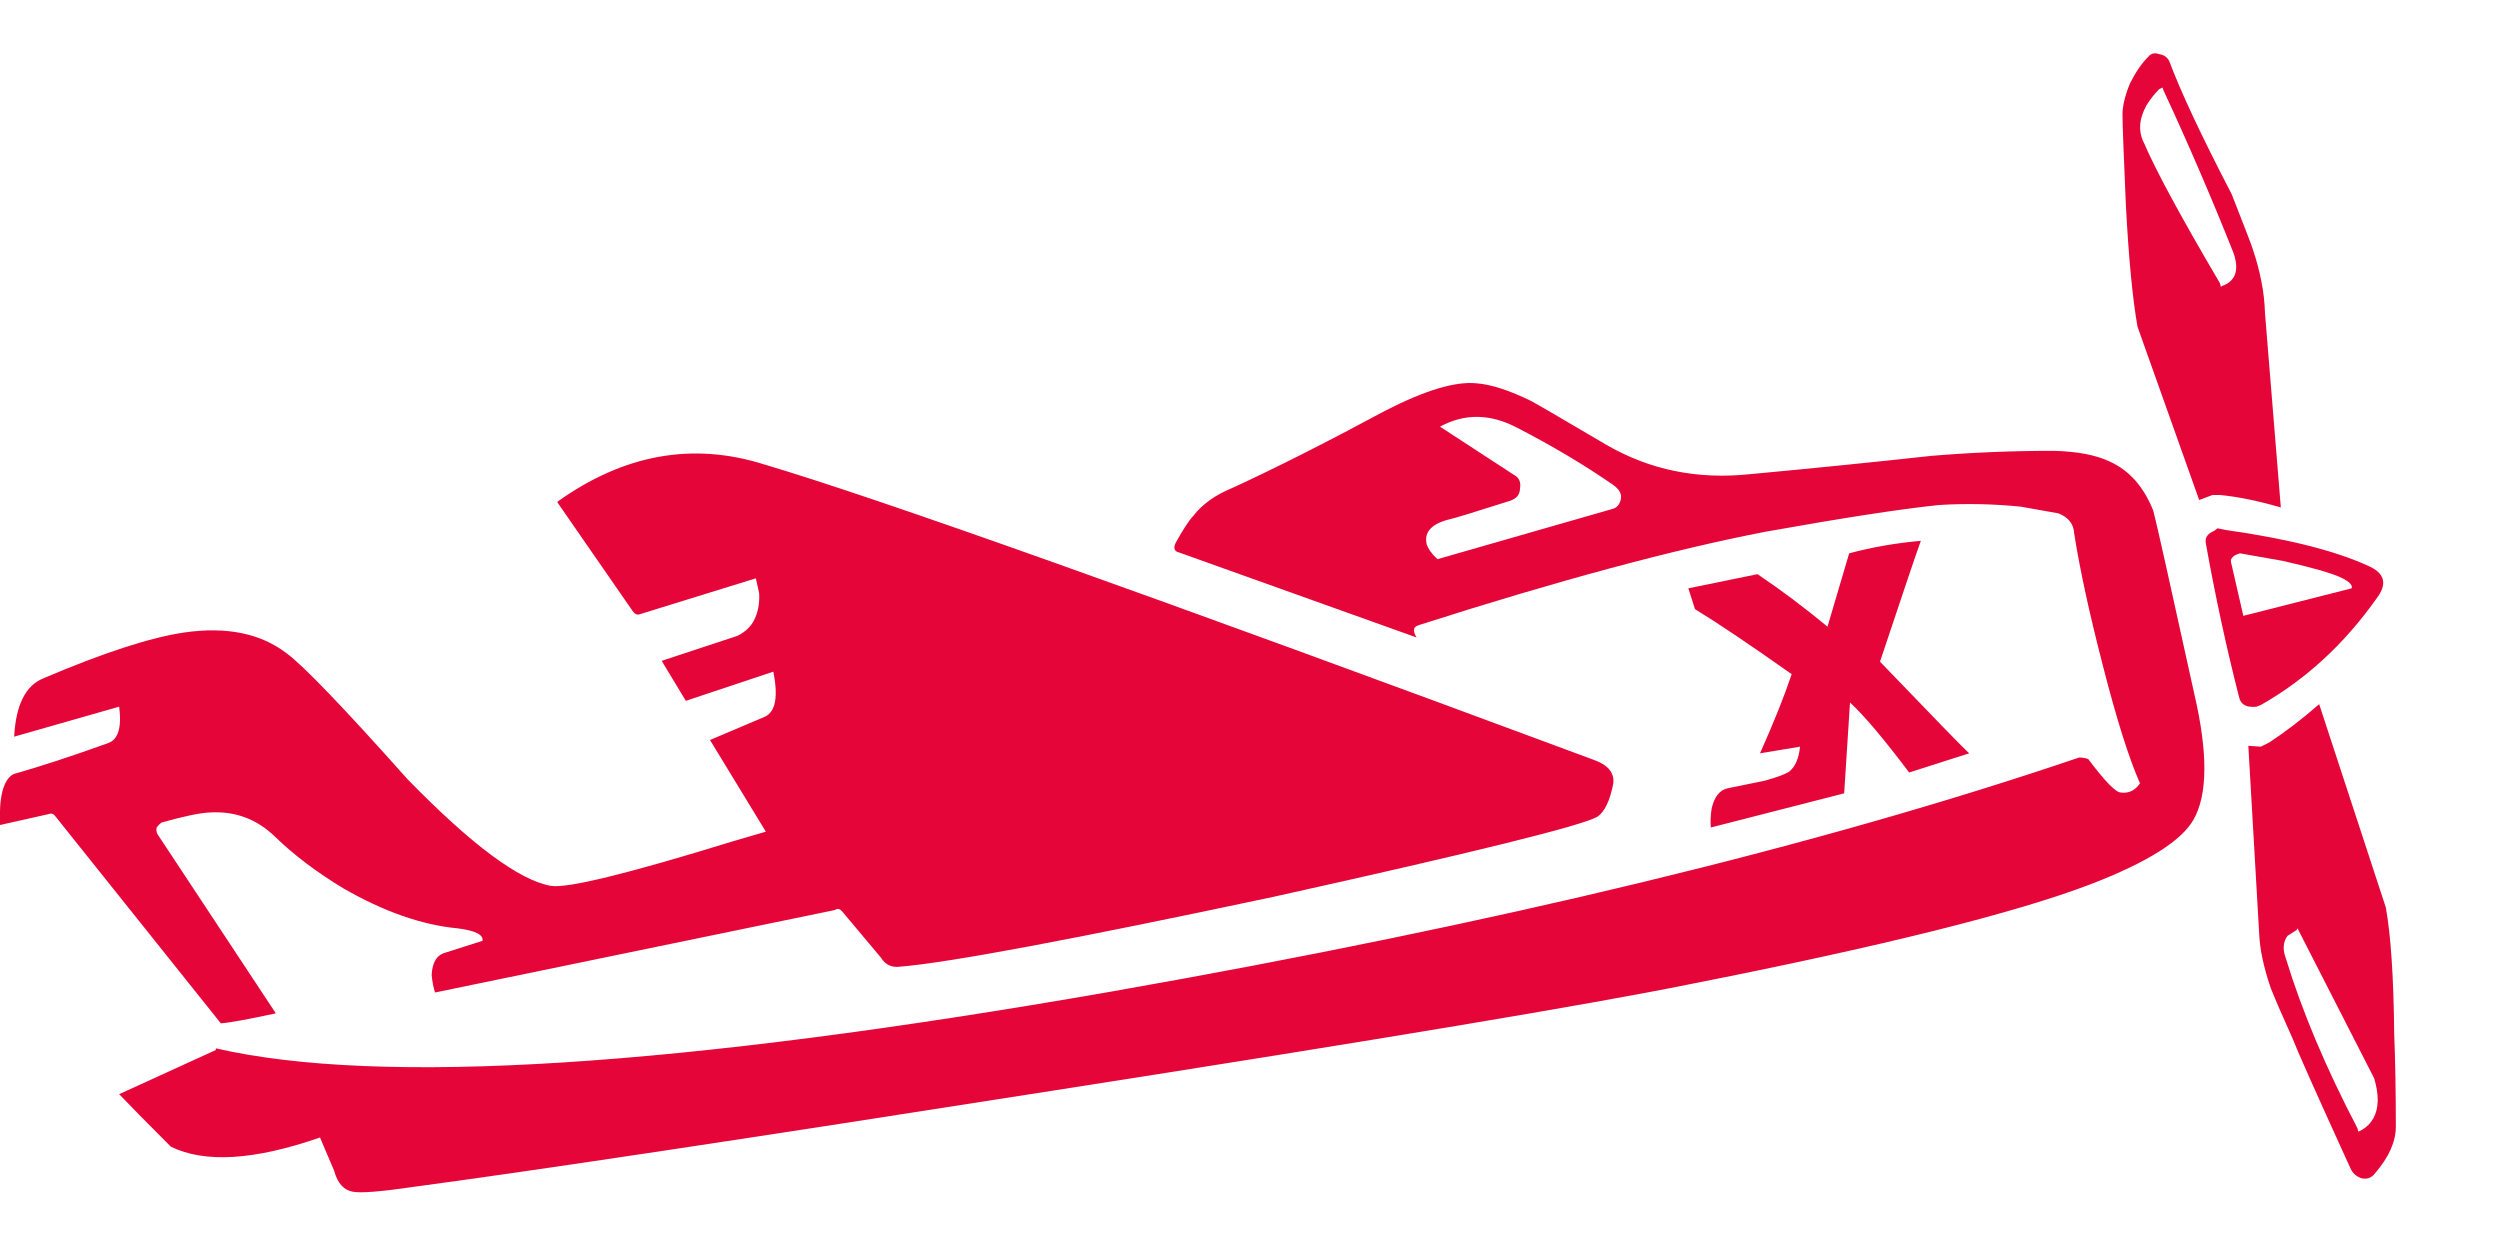
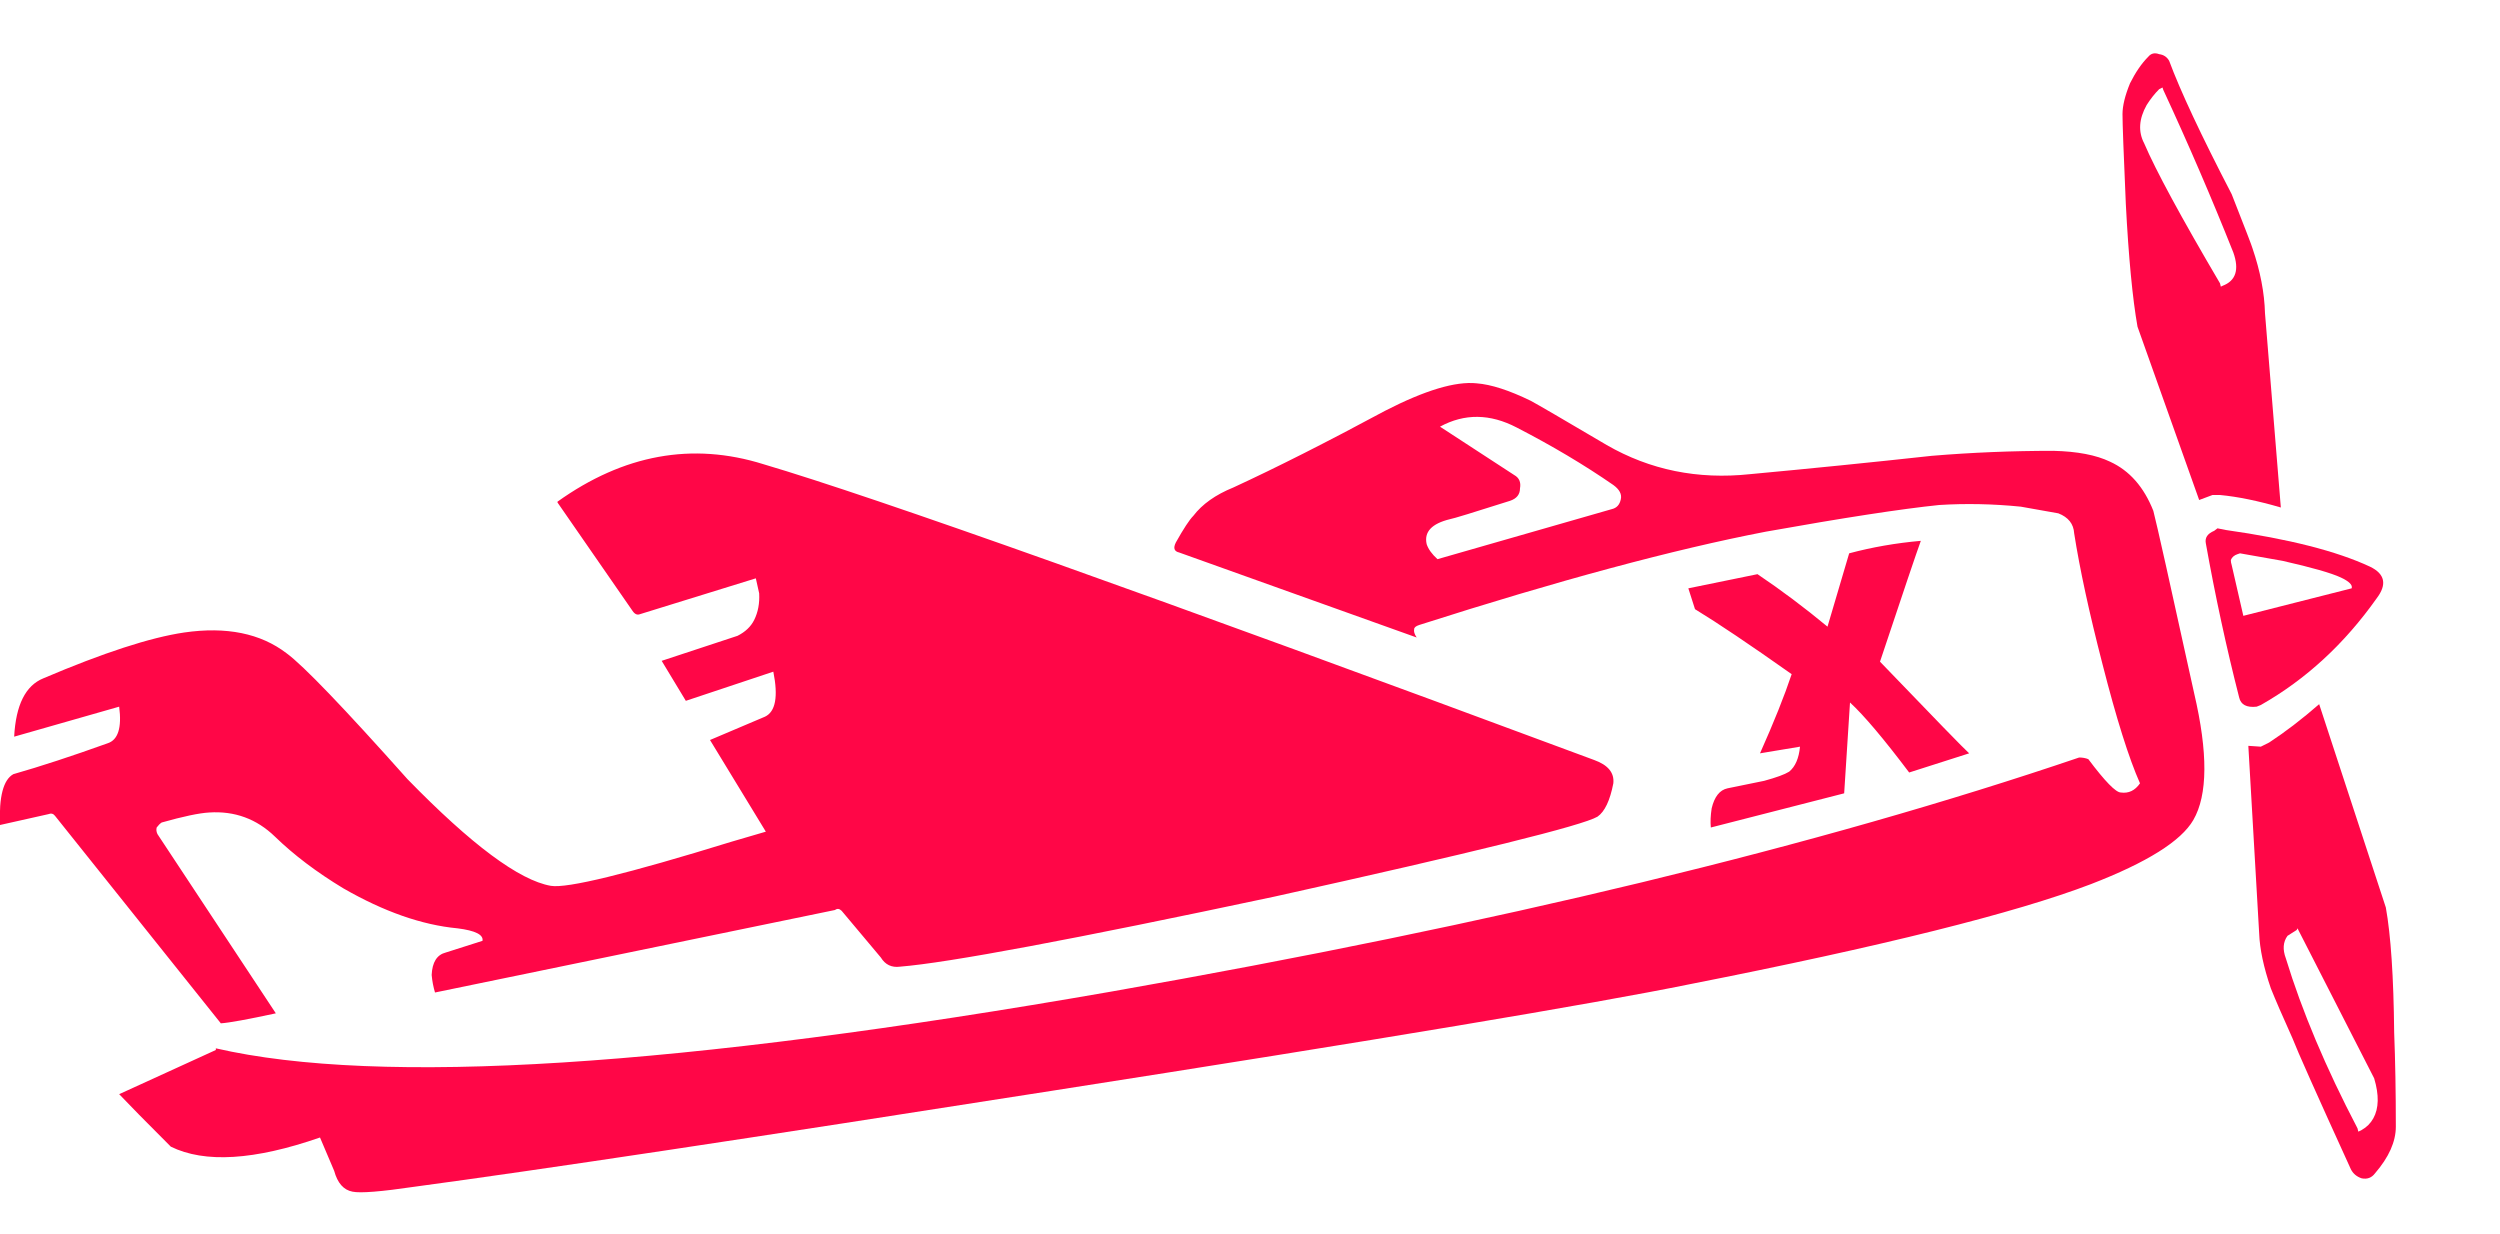
<svg xmlns="http://www.w3.org/2000/svg" xmlns:xlink="http://www.w3.org/1999/xlink" version="1.1" preserveAspectRatio="none" x="0px" y="0px" width="150px" height="74px" viewBox="0 0 150 74">
  <defs>
    <g id="Symbol_6_0_Layer0_0_FILL">
-       <path fill="#E50539" stroke="none" d=" M 133.05 28.5 L 132.85 28.65 Q 132.25 28.9 132.35 29.4 133.2 34.15 134.35 38.65 134.5 39.3 135.4 39.2 L 135.65 39.1 Q 139.7 36.8 142.6 32.7 143.55 31.45 142.2 30.8 139.2 29.4 133.55 28.6 L 133.05 28.5 M 133.9 30.7 Q 133.85 30.55 133.85 30.4 133.95 30.15 134.25 30.05 L 134.4 30 136.95 30.45 Q 139.6 31.05 140.45 31.45 141.2 31.8 141.1 32.1 L 134.6 33.75 133.9 30.7 M 139.15 39.05 Q 137.6 40.4 136.15 41.35 L 135.65 41.6 134.9 41.55 135.55 52.8 Q 135.6 54.2 136.25 56.1 136.65 57.1 137.55 59.1 137.95 60.15 141.05 66.95 141.25 67.35 141.7 67.5 142.2 67.6 142.5 67.2 143.75 65.75 143.75 64.4 143.75 61.3 143.65 58.75 143.6 53.75 143.15 51.25 L 139.15 39.05 M 142.45 61.5 Q 142.9 63 142.4 63.9 142.15 64.35 141.7 64.6 L 141.5 64.7 141.45 64.5 Q 138.6 59.05 137.15 54.3 136.85 53.5 137.25 52.95 L 137.8 52.6 137.85 52.5 142.45 61.5 M 135.15 11.7 Q 135.1 11.5 133.9 8.45 131.15 3.15 130.15 0.45 129.95 0.1 129.55 0.05 129.15 -0.1 128.9 0.2 128.3 0.8 127.8 1.8 127.35 2.9 127.35 3.65 127.35 4.5 127.55 9.05 127.8 13.85 128.25 16.4 L 131.95 26.8 132.75 26.5 133.2 26.5 Q 134.8 26.65 136.85 27.25 L 135.9 15.6 Q 135.85 13.75 135.15 11.7 M 129.75 2.05 L 129.8 2.2 Q 132.05 7.05 134 11.95 134.55 13.5 133.35 13.95 L 133.25 14 133.2 13.8 Q 129.7 7.85 128.65 5.4 128.1 4.35 128.8 3.1 129.15 2.55 129.55 2.15 L 129.75 2.05 Z" />
+       <path fill="#ff0647" stroke="none" d=" M 133.05 28.5 L 132.85 28.65 Q 132.25 28.9 132.35 29.4 133.2 34.15 134.35 38.65 134.5 39.3 135.4 39.2 L 135.65 39.1 Q 139.7 36.8 142.6 32.7 143.55 31.45 142.2 30.8 139.2 29.4 133.55 28.6 L 133.05 28.5 M 133.9 30.7 Q 133.85 30.55 133.85 30.4 133.95 30.15 134.25 30.05 L 134.4 30 136.95 30.45 Q 139.6 31.05 140.45 31.45 141.2 31.8 141.1 32.1 L 134.6 33.75 133.9 30.7 M 139.15 39.05 Q 137.6 40.4 136.15 41.35 L 135.65 41.6 134.9 41.55 135.55 52.8 Q 135.6 54.2 136.25 56.1 136.65 57.1 137.55 59.1 137.95 60.15 141.05 66.95 141.25 67.35 141.7 67.5 142.2 67.6 142.5 67.2 143.75 65.75 143.75 64.4 143.75 61.3 143.65 58.75 143.6 53.75 143.15 51.25 L 139.15 39.05 M 142.45 61.5 Q 142.9 63 142.4 63.9 142.15 64.35 141.7 64.6 L 141.5 64.7 141.45 64.5 Q 138.6 59.05 137.15 54.3 136.85 53.5 137.25 52.95 L 137.8 52.6 137.85 52.5 142.45 61.5 M 135.15 11.7 Q 135.1 11.5 133.9 8.45 131.15 3.15 130.15 0.45 129.95 0.1 129.55 0.05 129.15 -0.1 128.9 0.2 128.3 0.8 127.8 1.8 127.35 2.9 127.35 3.65 127.35 4.5 127.55 9.05 127.8 13.85 128.25 16.4 L 131.95 26.8 132.75 26.5 133.2 26.5 Q 134.8 26.65 136.85 27.25 L 135.9 15.6 Q 135.85 13.75 135.15 11.7 M 129.75 2.05 L 129.8 2.2 Q 132.05 7.05 134 11.95 134.55 13.5 133.35 13.95 L 133.25 14 133.2 13.8 Q 129.7 7.85 128.65 5.4 128.1 4.35 128.8 3.1 129.15 2.55 129.55 2.15 L 129.75 2.05 Z" />
    </g>
    <g id="Symbol_6_0_Layer0_1_FILL">
-       <path fill="#E50539" stroke="none" d=" M 90.75 -2.25 Q 88.5 -2.05 86.45 -1.5 L 85.15 2.9 Q 83.1 1.2 80.95 -0.25 L 76.8 0.6 77.2 1.85 Q 79.25 3.1 83 5.75 82.35 7.7 81.1 10.5 L 83.5 10.1 Q 83.4 11.15 82.85 11.6 82.45 11.85 81.35 12.15 L 79.15 12.6 Q 78.45 12.75 78.2 13.8 78.1 14.45 78.15 14.95 L 86.15 12.9 86.5 7.45 Q 87.75 8.6 90.05 11.65 L 93.65 10.5 Q 93.2 10.1 88.3 5 90.4 -1.3 90.75 -2.25 M 58.6 -10.05 Q 53.4 -7.25 49.5 -5.45 47.9 -4.8 47.1 -3.75 46.75 -3.4 46.05 -2.15 45.8 -1.65 46.25 -1.55 L 60.5 3.55 Q 60.3 3.25 60.35 3.05 60.35 2.9 60.65 2.8 73.15 -1.2 81.45 -2.8 88.45 -4.05 91.85 -4.4 94.25 -4.55 96.75 -4.3 L 99 -3.9 Q 99.9 -3.55 99.95 -2.7 100.45 0.5 101.65 5.15 102.9 10.05 103.9 12.3 103.45 12.95 102.75 12.85 102.3 12.85 100.8 10.85 100.55 10.75 100.25 10.75 76.85 18.7 42.15 24.8 3.2 31.6 -11.55 28.2 L -11.55 28.3 -17.35 30.95 Q -16.5 31.85 -14.25 34.1 -11.2 35.6 -5.3 33.55 L -4.45 35.55 Q -4.15 36.65 -3.35 36.8 -2.65 36.95 0.4 36.5 11.55 35 38.6 30.75 68.05 26.15 76.9 24.35 94.15 20.95 100.95 18.35 106 16.4 107.1 14.5 108.4 12.25 107.15 6.9 105 -2.9 104.7 -4.05 103.85 -6.2 102.1 -7 100.85 -7.6 98.7 -7.65 95 -7.65 91.4 -7.35 85.9 -6.75 80.5 -6.25 75.8 -5.75 71.9 -8 68 -10.3 67.35 -10.65 65.4 -11.6 64.1 -11.7 62.2 -11.9 58.6 -10.05 M 61.1 -2.05 Q 60.85 -3.15 62.5 -3.55 62.8 -3.6 66.1 -4.65 66.7 -4.85 66.7 -5.4 66.8 -5.95 66.35 -6.2 L 61.9 -9.1 Q 64.1 -10.3 66.5 -9.05 69.7 -7.4 72.3 -5.6 72.85 -5.2 72.75 -4.75 72.65 -4.25 72.2 -4.15 L 61.75 -1.15 Q 61.25 -1.6 61.1 -2.05 M 21.3 -6.85 Q 14.9 -8.85 8.95 -4.6 L 8.95 -4.55 13.45 1.95 Q 13.65 2.25 13.9 2.15 L 20.85 0 21.05 0.9 Q 21.1 1.8 20.75 2.5 20.45 3.1 19.75 3.45 L 15.2 4.95 16.65 7.35 21.9 5.6 Q 22.35 7.85 21.4 8.3 L 18.1 9.7 21.45 15.2 19.4 15.8 Q 10 18.7 8.55 18.45 5.7 17.95 -0.05 12.05 -5.8 5.6 -7.3 4.5 -9.65 2.7 -13.45 3.25 -16.5 3.7 -21.9 6 -23.5 6.65 -23.65 9.5 L -17.35 7.7 Q -17.1 9.6 -18.05 9.9 -21.25 11.05 -23.7 11.75 -24.6 12.25 -24.5 14.8 L -21.6 14.15 Q -21.35 14.05 -21.2 14.25 L -11.25 26.7 Q -10.5 26.65 -7.95 26.1 L -15.05 15.35 Q -15.15 15.15 -15.1 14.95 -14.95 14.75 -14.8 14.65 -12.85 14.1 -11.95 14.05 -9.65 13.9 -8 15.5 -6.3 17.15 -3.9 18.6 -0.25 20.7 2.95 21 4.55 21.2 4.45 21.75 L 2.25 22.45 Q 1.45 22.65 1.4 23.8 1.45 24.35 1.6 24.85 L 25.6 19.9 Q 25.8 19.75 26 19.95 L 28.35 22.75 Q 28.75 23.4 29.5 23.3 33.85 22.95 51.95 19.1 70 15.1 71.35 14.3 72 13.85 72.3 12.3 72.4 11.35 71.15 10.9 31.45 -3.85 21.3 -6.85 Z" />
+       <path fill="#ff0647" stroke="none" d=" M 90.75 -2.25 Q 88.5 -2.05 86.45 -1.5 L 85.15 2.9 Q 83.1 1.2 80.95 -0.25 L 76.8 0.6 77.2 1.85 Q 79.25 3.1 83 5.75 82.35 7.7 81.1 10.5 L 83.5 10.1 Q 83.4 11.15 82.85 11.6 82.45 11.85 81.35 12.15 L 79.15 12.6 Q 78.45 12.75 78.2 13.8 78.1 14.45 78.15 14.95 L 86.15 12.9 86.5 7.45 Q 87.75 8.6 90.05 11.65 L 93.65 10.5 Q 93.2 10.1 88.3 5 90.4 -1.3 90.75 -2.25 M 58.6 -10.05 Q 53.4 -7.25 49.5 -5.45 47.9 -4.8 47.1 -3.75 46.75 -3.4 46.05 -2.15 45.8 -1.65 46.25 -1.55 L 60.5 3.55 Q 60.3 3.25 60.35 3.05 60.35 2.9 60.65 2.8 73.15 -1.2 81.45 -2.8 88.45 -4.05 91.85 -4.4 94.25 -4.55 96.75 -4.3 L 99 -3.9 Q 99.9 -3.55 99.95 -2.7 100.45 0.5 101.65 5.15 102.9 10.05 103.9 12.3 103.45 12.95 102.75 12.85 102.3 12.85 100.8 10.85 100.55 10.75 100.25 10.75 76.85 18.7 42.15 24.8 3.2 31.6 -11.55 28.2 L -11.55 28.3 -17.35 30.95 Q -16.5 31.85 -14.25 34.1 -11.2 35.6 -5.3 33.55 L -4.45 35.55 Q -4.15 36.65 -3.35 36.8 -2.65 36.95 0.4 36.5 11.55 35 38.6 30.75 68.05 26.15 76.9 24.35 94.15 20.95 100.95 18.35 106 16.4 107.1 14.5 108.4 12.25 107.15 6.9 105 -2.9 104.7 -4.05 103.85 -6.2 102.1 -7 100.85 -7.6 98.7 -7.65 95 -7.65 91.4 -7.35 85.9 -6.75 80.5 -6.25 75.8 -5.75 71.9 -8 68 -10.3 67.35 -10.65 65.4 -11.6 64.1 -11.7 62.2 -11.9 58.6 -10.05 M 61.1 -2.05 Q 60.85 -3.15 62.5 -3.55 62.8 -3.6 66.1 -4.65 66.7 -4.85 66.7 -5.4 66.8 -5.95 66.35 -6.2 L 61.9 -9.1 Q 64.1 -10.3 66.5 -9.05 69.7 -7.4 72.3 -5.6 72.85 -5.2 72.75 -4.75 72.65 -4.25 72.2 -4.15 L 61.75 -1.15 Q 61.25 -1.6 61.1 -2.05 M 21.3 -6.85 Q 14.9 -8.85 8.95 -4.6 L 8.95 -4.55 13.45 1.95 Q 13.65 2.25 13.9 2.15 L 20.85 0 21.05 0.9 Q 21.1 1.8 20.75 2.5 20.45 3.1 19.75 3.45 L 15.2 4.95 16.65 7.35 21.9 5.6 Q 22.35 7.85 21.4 8.3 L 18.1 9.7 21.45 15.2 19.4 15.8 Q 10 18.7 8.55 18.45 5.7 17.95 -0.05 12.05 -5.8 5.6 -7.3 4.5 -9.65 2.7 -13.45 3.25 -16.5 3.7 -21.9 6 -23.5 6.65 -23.65 9.5 L -17.35 7.7 Q -17.1 9.6 -18.05 9.9 -21.25 11.05 -23.7 11.75 -24.6 12.25 -24.5 14.8 L -21.6 14.15 Q -21.35 14.05 -21.2 14.25 L -11.25 26.7 Q -10.5 26.65 -7.95 26.1 L -15.05 15.35 Q -15.15 15.15 -15.1 14.95 -14.95 14.75 -14.8 14.65 -12.85 14.1 -11.95 14.05 -9.65 13.9 -8 15.5 -6.3 17.15 -3.9 18.6 -0.25 20.7 2.95 21 4.55 21.2 4.45 21.75 L 2.25 22.45 Q 1.45 22.65 1.4 23.8 1.45 24.35 1.6 24.85 L 25.6 19.9 Q 25.8 19.75 26 19.95 L 28.35 22.75 Q 28.75 23.4 29.5 23.3 33.85 22.95 51.95 19.1 70 15.1 71.35 14.3 72 13.85 72.3 12.3 72.4 11.35 71.15 10.9 31.45 -3.85 21.3 -6.85 Z" />
    </g>
  </defs>
  <g transform="matrix( 1, 0, 0, 1, 0,3.2) ">
    <g transform="matrix( 1, 0, 0, 1, 0,0) ">
      <use xlink:href="#Symbol_6_0_Layer0_0_FILL" />
    </g>
    <g transform="matrix( 1, 0, 0, 1, 24.5,31.5) ">
      <use xlink:href="#Symbol_6_0_Layer0_1_FILL" />
    </g>
  </g>
</svg>
